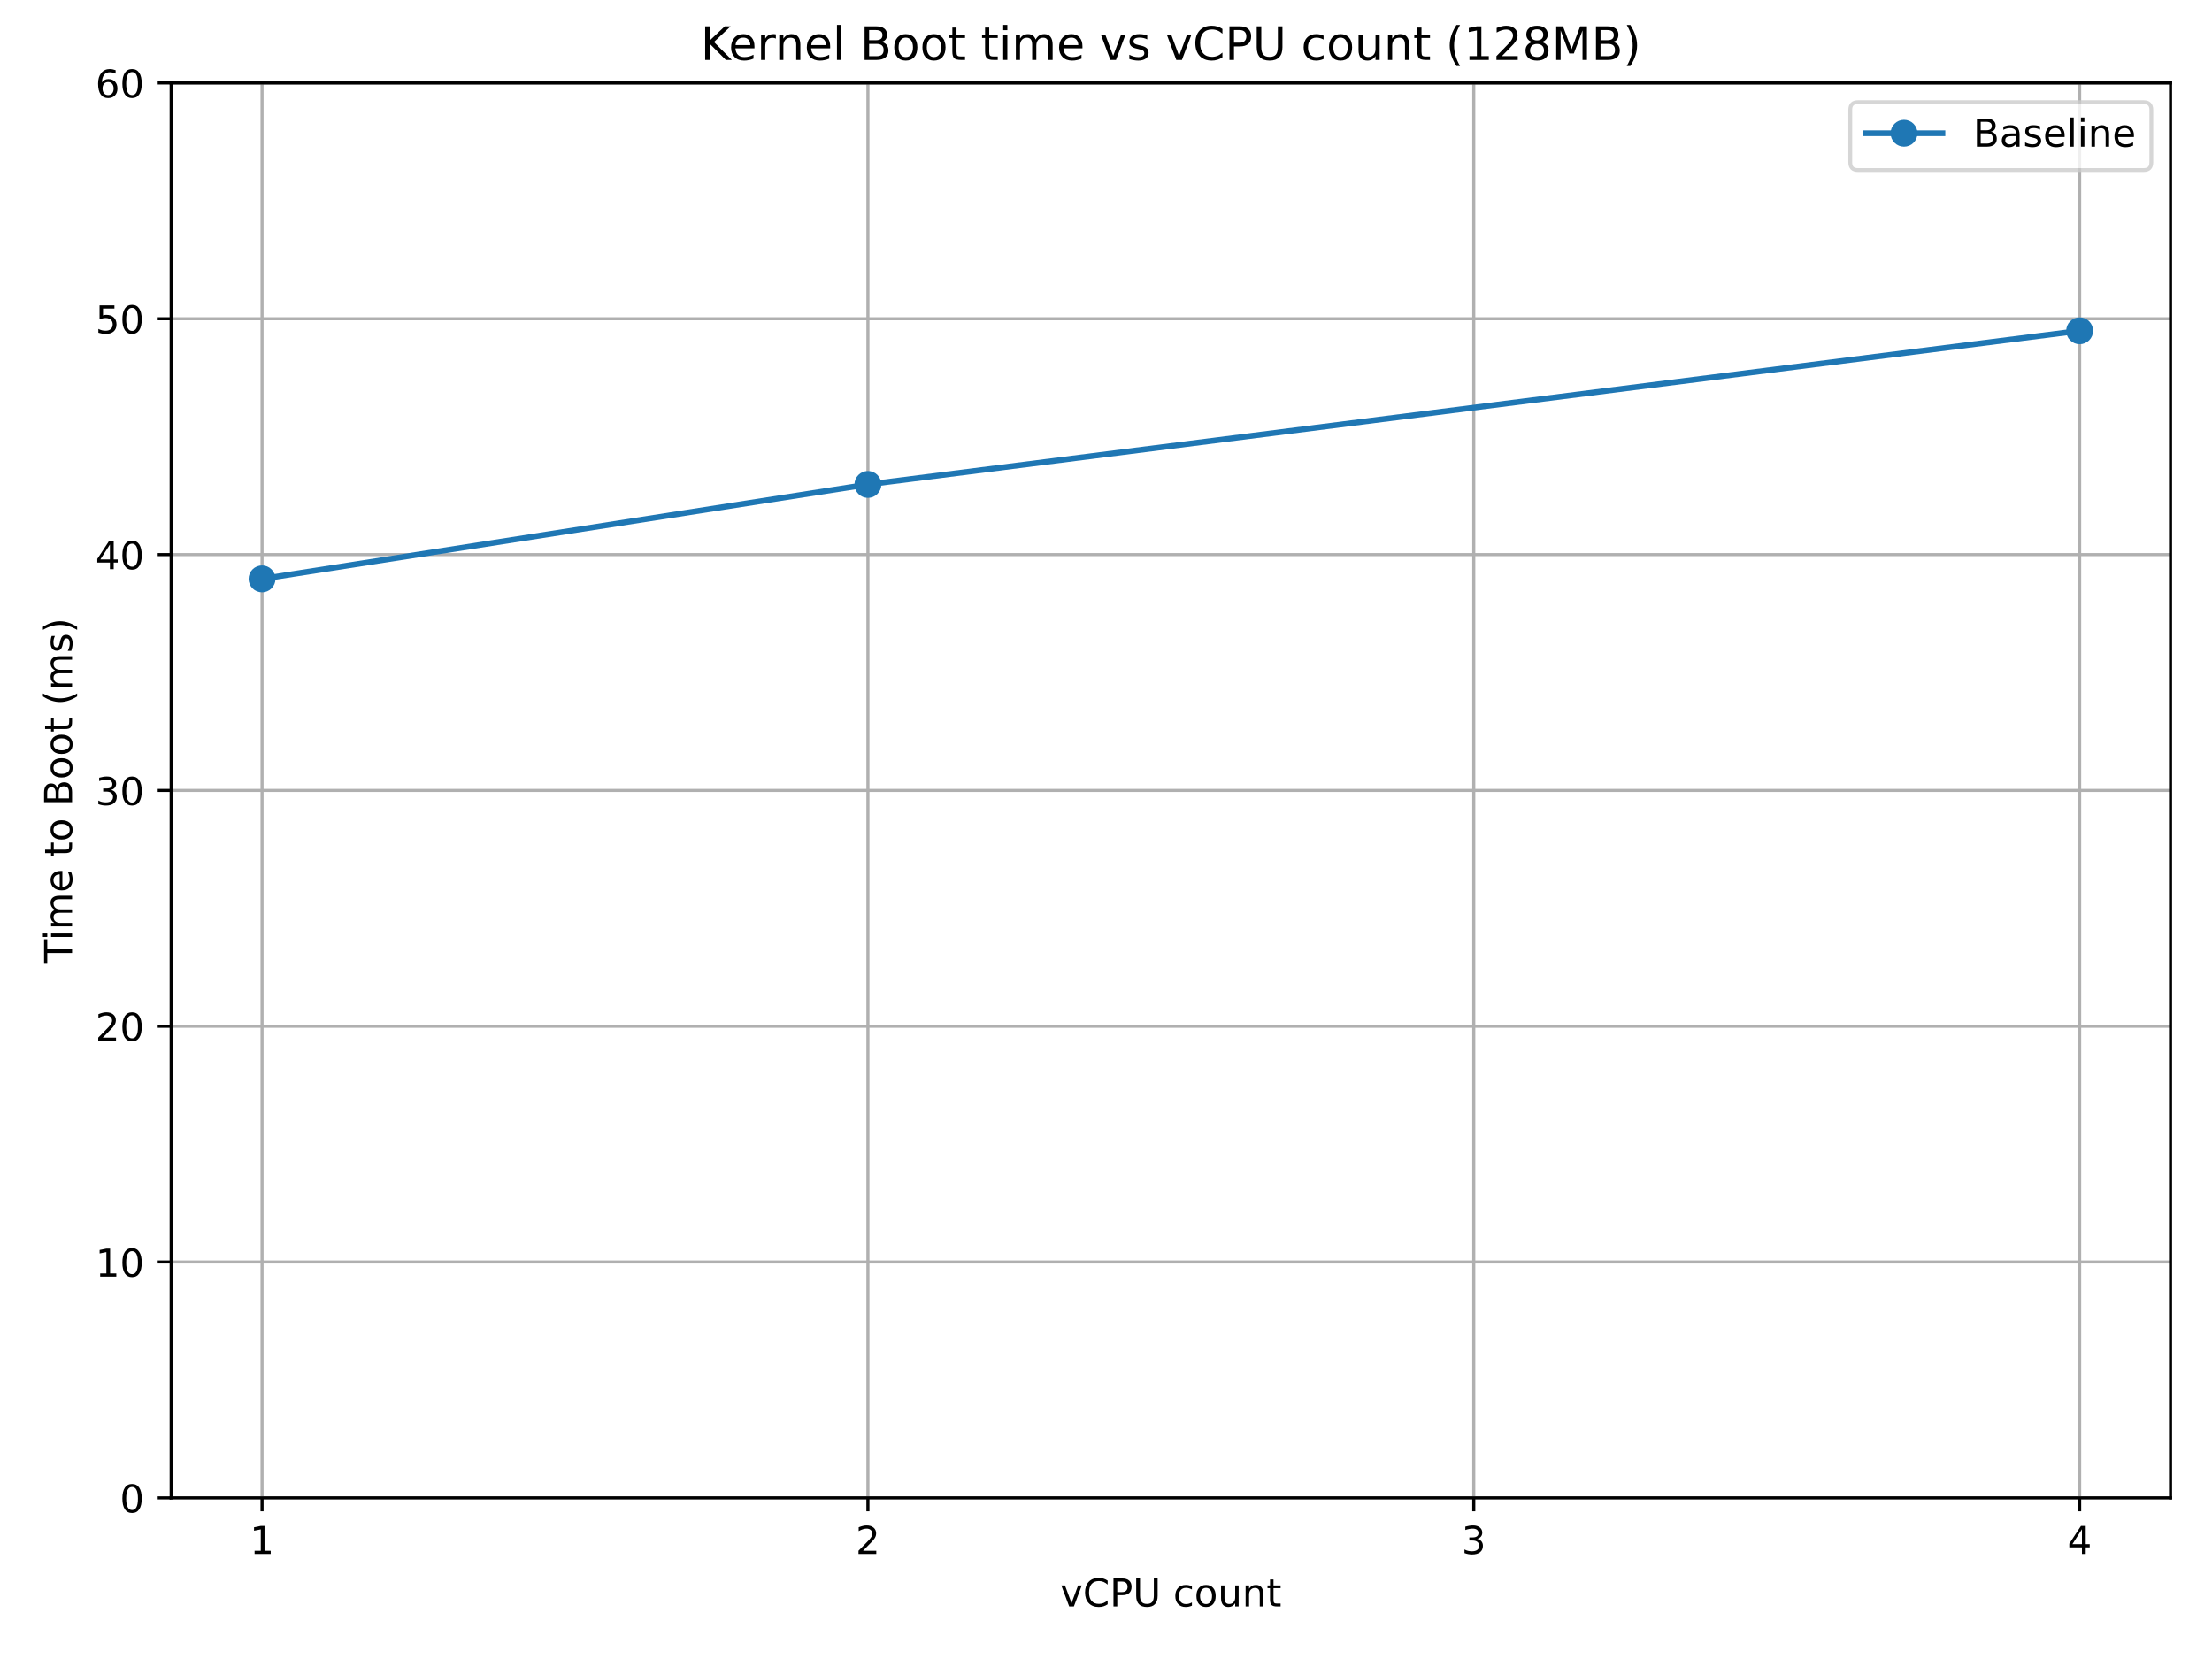
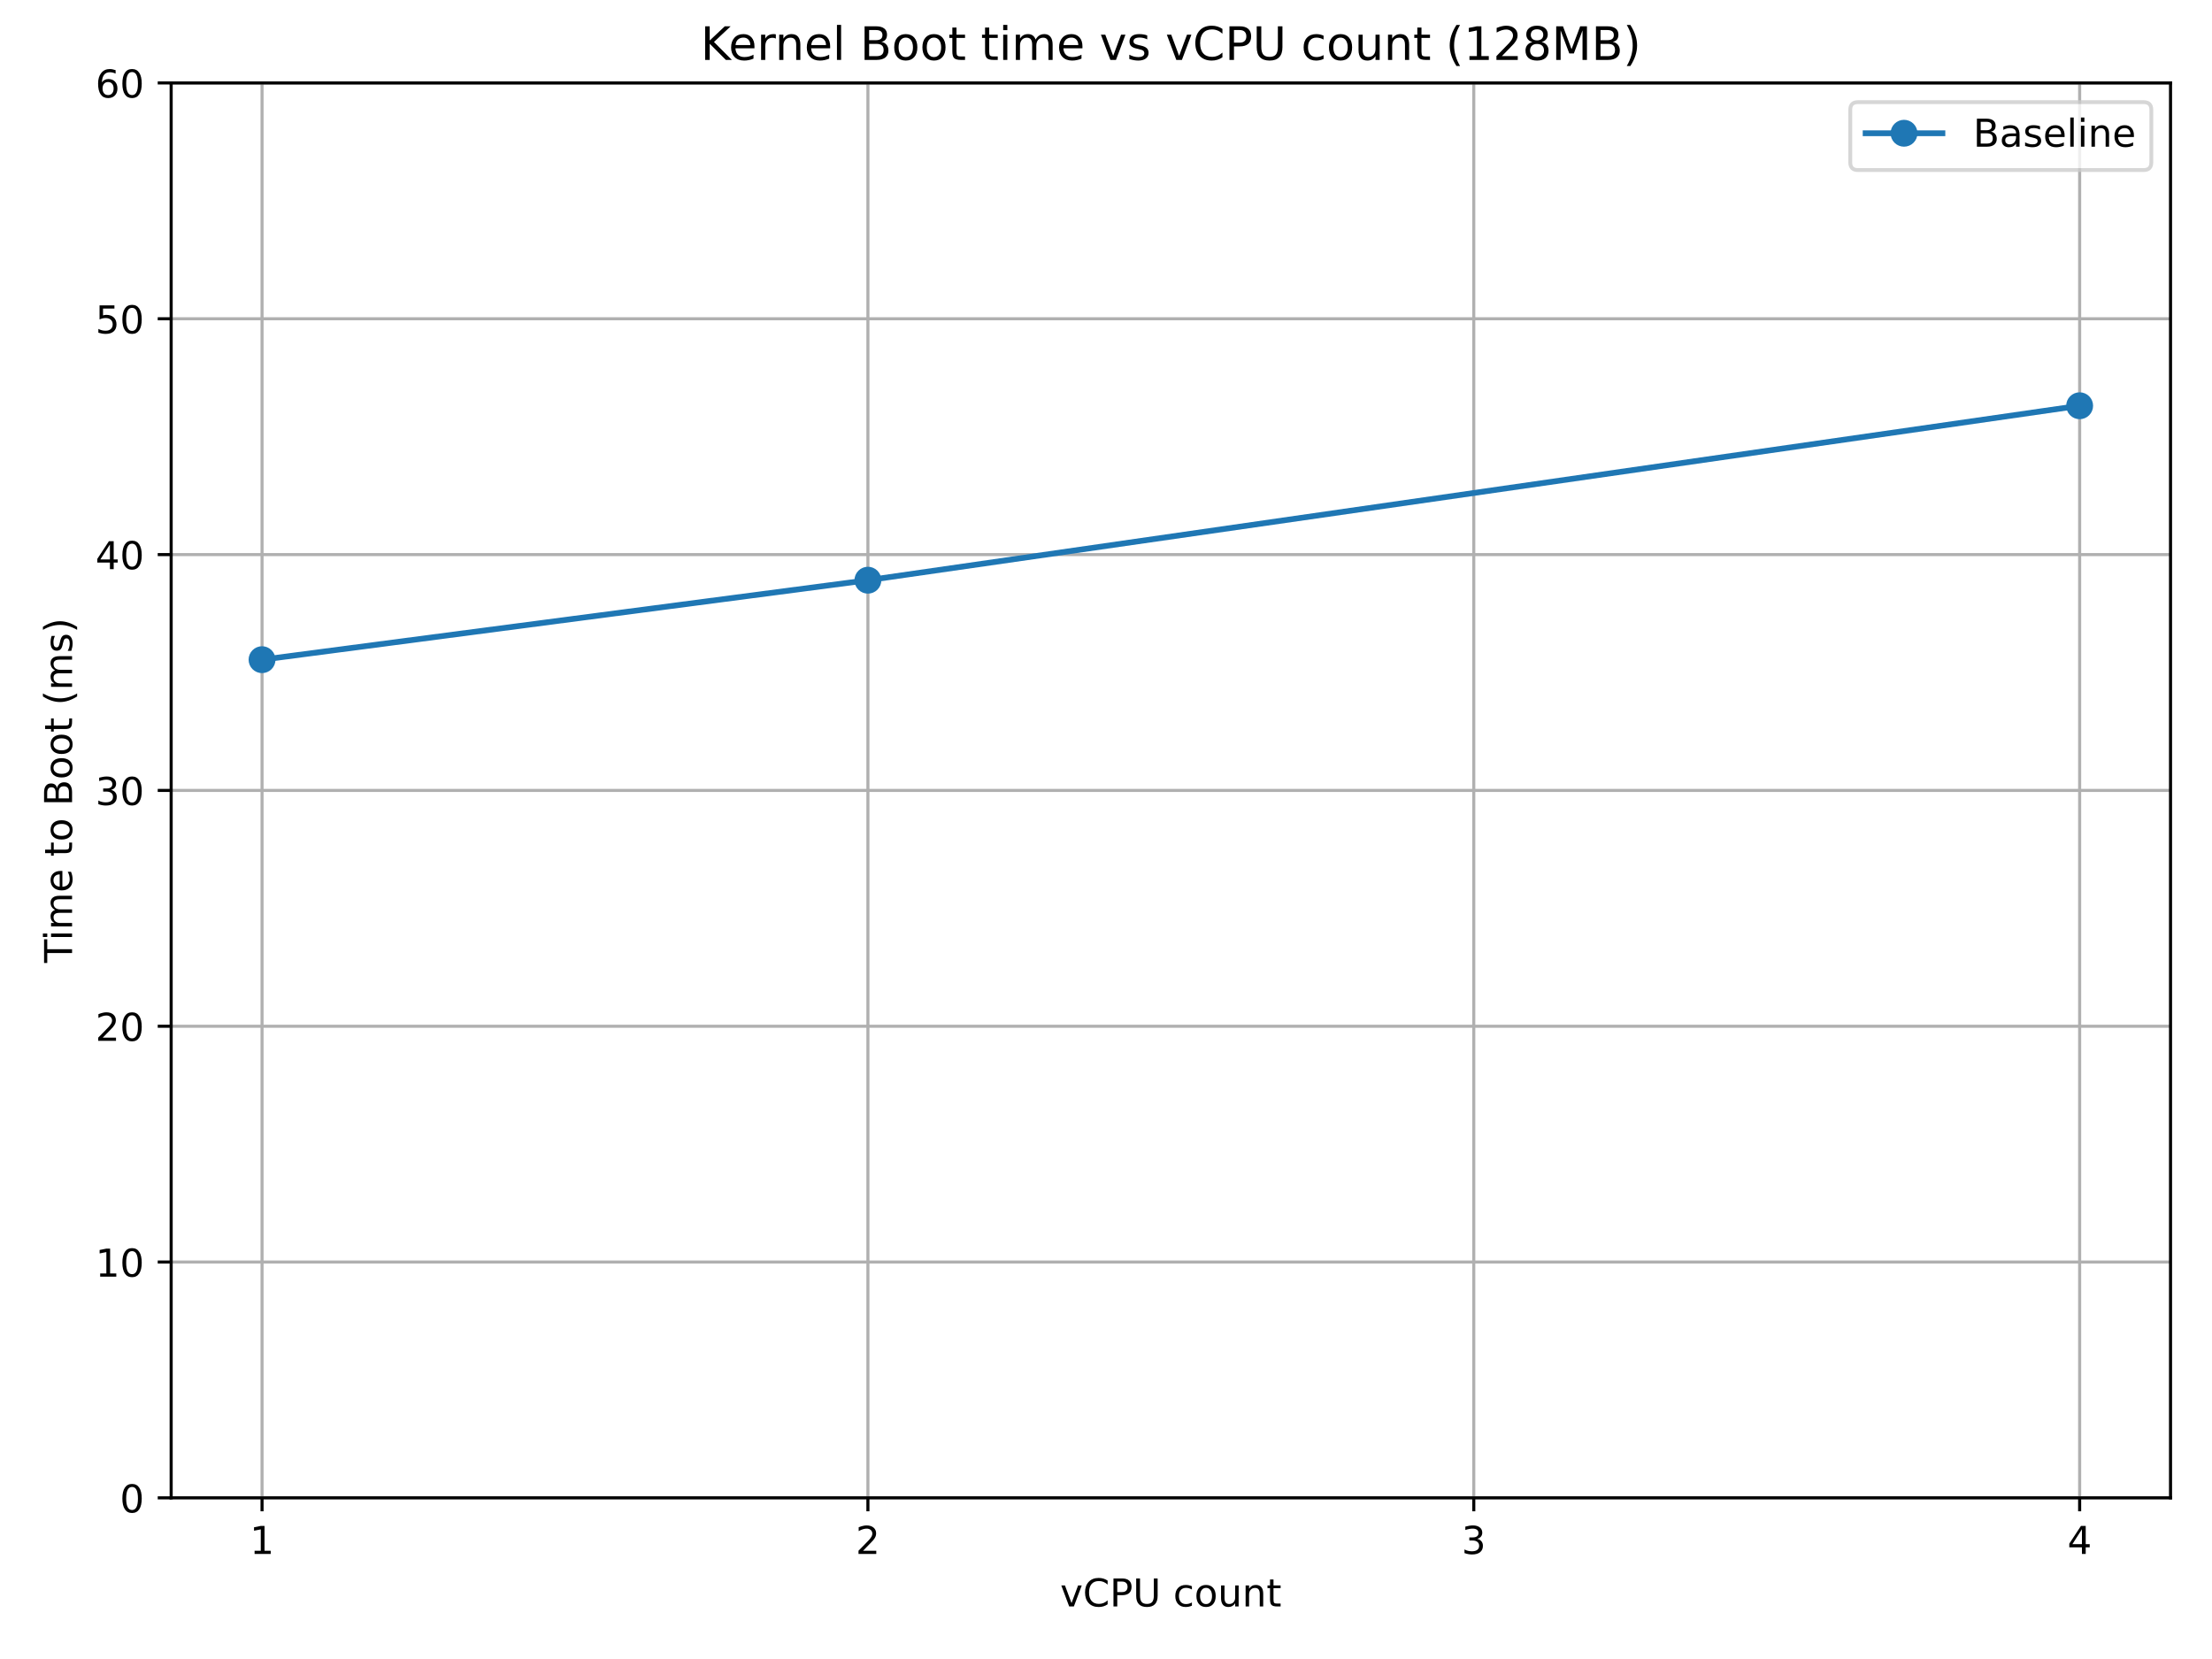
<svg xmlns="http://www.w3.org/2000/svg" xmlns:xlink="http://www.w3.org/1999/xlink" width="576pt" height="432pt" viewBox="0 0 576 432" version="1.1">
  <defs>
    <style type="text/css">*{stroke-linejoin: round; stroke-linecap: butt}</style>
  </defs>
  <g id="figure_1">
    <g id="patch_1">
      <path d="M 0 432  L 576 432  L 576 0  L 0 0  z " style="fill: #ffffff" />
    </g>
    <g id="axes_1">
      <g id="patch_2">
        <path d="M 44.57 390.04  L 565.2 390.04  L 565.2 21.6  L 44.57 21.6  z " style="fill: #ffffff" />
      </g>
      <g id="matplotlib.axis_1">
        <g id="xtick_1">
          <g id="line2d_1">
-             <path d="M 68.235 390.04  L 68.235 21.6  " clip-path="url(#pef9422d4af)" style="fill: none; stroke: #b0b0b0; stroke-width: 0.8; stroke-linecap: square" />
+             <path d="M 68.235 390.04  L 68.235 21.6  " clip-path="url(#p0f750e7faa)" style="fill: none; stroke: #b0b0b0; stroke-width: 0.8; stroke-linecap: square" />
          </g>
          <g id="line2d_2">
            <defs>
-               <path id="m1c8c082b54" d="M 0 0  L 0 3.5  " style="stroke: #000000; stroke-width: 0.8" />
-             </defs>
-             <g>
-               <use xlink:href="#m1c8c082b54" x="68.235" y="390.04" style="stroke: #000000; stroke-width: 0.8" />
+               <path id="m090c6271ed" d="M 0 0  L 0 3.5  " style="stroke: #000000; stroke-width: 0.8" />
+             </defs>
+             <g>
+               <use xlink:href="#m090c6271ed" x="68.235" y="390.04" style="stroke: #000000; stroke-width: 0.8" />
            </g>
          </g>
          <g id="text_1">
            <g transform="translate(65.05375 404.6384) scale(0.1 -0.1)">
              <defs>
                <path id="DejaVuSans-31" d="M 794 531  L 1825 531  L 1825 4091  L 703 3866  L 703 4441  L 1819 4666  L 2450 4666  L 2450 531  L 3481 531  L 3481 0  L 794 0  L 794 531  z " transform="scale(0.015625)" />
              </defs>
              <use xlink:href="#DejaVuSans-31" />
            </g>
          </g>
        </g>
        <g id="xtick_2">
          <g id="line2d_3">
-             <path d="M 226.002 390.04  L 226.002 21.6  " clip-path="url(#pef9422d4af)" style="fill: none; stroke: #b0b0b0; stroke-width: 0.8; stroke-linecap: square" />
+             <path d="M 226.002 390.04  L 226.002 21.6  " clip-path="url(#p0f750e7faa)" style="fill: none; stroke: #b0b0b0; stroke-width: 0.8; stroke-linecap: square" />
          </g>
          <g id="line2d_4">
            <g>
-               <use xlink:href="#m1c8c082b54" x="226.002" y="390.04" style="stroke: #000000; stroke-width: 0.8" />
+               <use xlink:href="#m090c6271ed" x="226.002" y="390.04" style="stroke: #000000; stroke-width: 0.8" />
            </g>
          </g>
          <g id="text_2">
            <g transform="translate(222.8204 404.6384) scale(0.1 -0.1)">
              <defs>
                <path id="DejaVuSans-32" d="M 1228 531  L 3431 531  L 3431 0  L 469 0  L 469 531  Q 828 903 1448 1529  Q 2069 2156 2228 2338  Q 2531 2678 2651 2914  Q 2772 3150 2772 3378  Q 2772 3750 2511 3984  Q 2250 4219 1831 4219  Q 1534 4219 1204 4116  Q 875 4013 500 3803  L 500 4441  Q 881 4594 1212 4672  Q 1544 4750 1819 4750  Q 2544 4750 2975 4387  Q 3406 4025 3406 3419  Q 3406 3131 3298 2873  Q 3191 2616 2906 2266  Q 2828 2175 2409 1742  Q 1991 1309 1228 531  z " transform="scale(0.015625)" />
              </defs>
              <use xlink:href="#DejaVuSans-32" />
            </g>
          </g>
        </g>
        <g id="xtick_3">
          <g id="line2d_5">
-             <path d="M 383.768 390.04  L 383.768 21.6  " clip-path="url(#pef9422d4af)" style="fill: none; stroke: #b0b0b0; stroke-width: 0.8; stroke-linecap: square" />
+             <path d="M 383.768 390.04  L 383.768 21.6  " clip-path="url(#p0f750e7faa)" style="fill: none; stroke: #b0b0b0; stroke-width: 0.8; stroke-linecap: square" />
          </g>
          <g id="line2d_6">
            <g>
-               <use xlink:href="#m1c8c082b54" x="383.768" y="390.04" style="stroke: #000000; stroke-width: 0.8" />
+               <use xlink:href="#m090c6271ed" x="383.768" y="390.04" style="stroke: #000000; stroke-width: 0.8" />
            </g>
          </g>
          <g id="text_3">
            <g transform="translate(380.5871 404.6384) scale(0.1 -0.1)">
              <defs>
                <path id="DejaVuSans-33" d="M 2597 2516  Q 3050 2419 3304 2112  Q 3559 1806 3559 1356  Q 3559 666 3084 287  Q 2609 -91 1734 -91  Q 1441 -91 1130 -33  Q 819 25 488 141  L 488 750  Q 750 597 1062 519  Q 1375 441 1716 441  Q 2309 441 2620 675  Q 2931 909 2931 1356  Q 2931 1769 2642 2001  Q 2353 2234 1838 2234  L 1294 2234  L 1294 2753  L 1863 2753  Q 2328 2753 2575 2939  Q 2822 3125 2822 3475  Q 2822 3834 2567 4026  Q 2313 4219 1838 4219  Q 1578 4219 1281 4162  Q 984 4106 628 3988  L 628 4550  Q 988 4650 1302 4700  Q 1616 4750 1894 4750  Q 2613 4750 3031 4423  Q 3450 4097 3450 3541  Q 3450 3153 3228 2886  Q 3006 2619 2597 2516  z " transform="scale(0.015625)" />
              </defs>
              <use xlink:href="#DejaVuSans-33" />
            </g>
          </g>
        </g>
        <g id="xtick_4">
          <g id="line2d_7">
-             <path d="M 541.535 390.04  L 541.535 21.6  " clip-path="url(#pef9422d4af)" style="fill: none; stroke: #b0b0b0; stroke-width: 0.8; stroke-linecap: square" />
+             <path d="M 541.535 390.04  L 541.535 21.6  " clip-path="url(#p0f750e7faa)" style="fill: none; stroke: #b0b0b0; stroke-width: 0.8; stroke-linecap: square" />
          </g>
          <g id="line2d_8">
            <g>
-               <use xlink:href="#m1c8c082b54" x="541.535" y="390.04" style="stroke: #000000; stroke-width: 0.8" />
+               <use xlink:href="#m090c6271ed" x="541.535" y="390.04" style="stroke: #000000; stroke-width: 0.8" />
            </g>
          </g>
          <g id="text_4">
            <g transform="translate(538.3537 404.6384) scale(0.1 -0.1)">
              <defs>
                <path id="DejaVuSans-34" d="M 2419 4116  L 825 1625  L 2419 1625  L 2419 4116  z M 2253 4666  L 3047 4666  L 3047 1625  L 3713 1625  L 3713 1100  L 3047 1100  L 3047 0  L 2419 0  L 2419 1100  L 313 1100  L 313 1709  L 2253 4666  z " transform="scale(0.015625)" />
              </defs>
              <use xlink:href="#DejaVuSans-34" />
            </g>
          </g>
        </g>
        <g id="text_5">
          <g transform="translate(276.0647 418.3166) scale(0.1 -0.1)">
            <defs>
              <path id="DejaVuSans-76" d="M 191 3500  L 800 3500  L 1894 563  L 2988 3500  L 3597 3500  L 2284 0  L 1503 0  L 191 3500  z " transform="scale(0.015625)" />
              <path id="DejaVuSans-43" d="M 4122 4306  L 4122 3641  Q 3803 3938 3442 4084  Q 3081 4231 2675 4231  Q 1875 4231 1450 3742  Q 1025 3253 1025 2328  Q 1025 1406 1450 917  Q 1875 428 2675 428  Q 3081 428 3442 575  Q 3803 722 4122 1019  L 4122 359  Q 3791 134 3420 21  Q 3050 -91 2638 -91  Q 1578 -91 968 557  Q 359 1206 359 2328  Q 359 3453 968 4101  Q 1578 4750 2638 4750  Q 3056 4750 3426 4639  Q 3797 4528 4122 4306  z " transform="scale(0.015625)" />
              <path id="DejaVuSans-50" d="M 1259 4147  L 1259 2394  L 2053 2394  Q 2494 2394 2734 2622  Q 2975 2850 2975 3272  Q 2975 3691 2734 3919  Q 2494 4147 2053 4147  L 1259 4147  z M 628 4666  L 2053 4666  Q 2838 4666 3239 4311  Q 3641 3956 3641 3272  Q 3641 2581 3239 2228  Q 2838 1875 2053 1875  L 1259 1875  L 1259 0  L 628 0  L 628 4666  z " transform="scale(0.015625)" />
              <path id="DejaVuSans-55" d="M 556 4666  L 1191 4666  L 1191 1831  Q 1191 1081 1462 751  Q 1734 422 2344 422  Q 2950 422 3222 751  Q 3494 1081 3494 1831  L 3494 4666  L 4128 4666  L 4128 1753  Q 4128 841 3676 375  Q 3225 -91 2344 -91  Q 1459 -91 1007 375  Q 556 841 556 1753  L 556 4666  z " transform="scale(0.015625)" />
              <path id="DejaVuSans-20" transform="scale(0.015625)" />
              <path id="DejaVuSans-63" d="M 3122 3366  L 3122 2828  Q 2878 2963 2633 3030  Q 2388 3097 2138 3097  Q 1578 3097 1268 2742  Q 959 2388 959 1747  Q 959 1106 1268 751  Q 1578 397 2138 397  Q 2388 397 2633 464  Q 2878 531 3122 666  L 3122 134  Q 2881 22 2623 -34  Q 2366 -91 2075 -91  Q 1284 -91 818 406  Q 353 903 353 1747  Q 353 2603 823 3093  Q 1294 3584 2113 3584  Q 2378 3584 2631 3529  Q 2884 3475 3122 3366  z " transform="scale(0.015625)" />
              <path id="DejaVuSans-6f" d="M 1959 3097  Q 1497 3097 1228 2736  Q 959 2375 959 1747  Q 959 1119 1226 758  Q 1494 397 1959 397  Q 2419 397 2687 759  Q 2956 1122 2956 1747  Q 2956 2369 2687 2733  Q 2419 3097 1959 3097  z M 1959 3584  Q 2709 3584 3137 3096  Q 3566 2609 3566 1747  Q 3566 888 3137 398  Q 2709 -91 1959 -91  Q 1206 -91 779 398  Q 353 888 353 1747  Q 353 2609 779 3096  Q 1206 3584 1959 3584  z " transform="scale(0.015625)" />
              <path id="DejaVuSans-75" d="M 544 1381  L 544 3500  L 1119 3500  L 1119 1403  Q 1119 906 1312 657  Q 1506 409 1894 409  Q 2359 409 2629 706  Q 2900 1003 2900 1516  L 2900 3500  L 3475 3500  L 3475 0  L 2900 0  L 2900 538  Q 2691 219 2414 64  Q 2138 -91 1772 -91  Q 1169 -91 856 284  Q 544 659 544 1381  z M 1991 3584  L 1991 3584  z " transform="scale(0.015625)" />
              <path id="DejaVuSans-6e" d="M 3513 2113  L 3513 0  L 2938 0  L 2938 2094  Q 2938 2591 2744 2837  Q 2550 3084 2163 3084  Q 1697 3084 1428 2787  Q 1159 2491 1159 1978  L 1159 0  L 581 0  L 581 3500  L 1159 3500  L 1159 2956  Q 1366 3272 1645 3428  Q 1925 3584 2291 3584  Q 2894 3584 3203 3211  Q 3513 2838 3513 2113  z " transform="scale(0.015625)" />
              <path id="DejaVuSans-74" d="M 1172 4494  L 1172 3500  L 2356 3500  L 2356 3053  L 1172 3053  L 1172 1153  Q 1172 725 1289 603  Q 1406 481 1766 481  L 2356 481  L 2356 0  L 1766 0  Q 1100 0 847 248  Q 594 497 594 1153  L 594 3053  L 172 3053  L 172 3500  L 594 3500  L 594 4494  L 1172 4494  z " transform="scale(0.015625)" />
            </defs>
            <use xlink:href="#DejaVuSans-76" />
            <use xlink:href="#DejaVuSans-43" x="59.18" />
            <use xlink:href="#DejaVuSans-50" x="129.004" />
            <use xlink:href="#DejaVuSans-55" x="189.307" />
            <use xlink:href="#DejaVuSans-20" x="262.5" />
            <use xlink:href="#DejaVuSans-63" x="294.287" />
            <use xlink:href="#DejaVuSans-6f" x="349.268" />
            <use xlink:href="#DejaVuSans-75" x="410.449" />
            <use xlink:href="#DejaVuSans-6e" x="473.828" />
            <use xlink:href="#DejaVuSans-74" x="537.207" />
          </g>
        </g>
      </g>
      <g id="matplotlib.axis_2">
        <g id="ytick_1">
          <g id="line2d_9">
-             <path d="M 44.57 390.04  L 565.2 390.04  " clip-path="url(#pef9422d4af)" style="fill: none; stroke: #b0b0b0; stroke-width: 0.8; stroke-linecap: square" />
+             <path d="M 44.57 390.04  L 565.2 390.04  " clip-path="url(#p0f750e7faa)" style="fill: none; stroke: #b0b0b0; stroke-width: 0.8; stroke-linecap: square" />
          </g>
          <g id="line2d_10">
            <defs>
-               <path id="m699800abf4" d="M 0 0  L -3.5 0  " style="stroke: #000000; stroke-width: 0.8" />
-             </defs>
-             <g>
-               <use xlink:href="#m699800abf4" x="44.57" y="390.04" style="stroke: #000000; stroke-width: 0.8" />
+               <path id="md2ff90ecc9" d="M 0 0  L -3.5 0  " style="stroke: #000000; stroke-width: 0.8" />
+             </defs>
+             <g>
+               <use xlink:href="#md2ff90ecc9" x="44.57" y="390.04" style="stroke: #000000; stroke-width: 0.8" />
            </g>
          </g>
          <g id="text_6">
            <g transform="translate(31.2075 393.8392) scale(0.1 -0.1)">
              <defs>
                <path id="DejaVuSans-30" d="M 2034 4250  Q 1547 4250 1301 3770  Q 1056 3291 1056 2328  Q 1056 1369 1301 889  Q 1547 409 2034 409  Q 2525 409 2770 889  Q 3016 1369 3016 2328  Q 3016 3291 2770 3770  Q 2525 4250 2034 4250  z M 2034 4750  Q 2819 4750 3233 4129  Q 3647 3509 3647 2328  Q 3647 1150 3233 529  Q 2819 -91 2034 -91  Q 1250 -91 836 529  Q 422 1150 422 2328  Q 422 3509 836 4129  Q 1250 4750 2034 4750  z " transform="scale(0.015625)" />
              </defs>
              <use xlink:href="#DejaVuSans-30" />
            </g>
          </g>
        </g>
        <g id="ytick_2">
          <g id="line2d_11">
-             <path d="M 44.57 328.633  L 565.2 328.633  " clip-path="url(#pef9422d4af)" style="fill: none; stroke: #b0b0b0; stroke-width: 0.8; stroke-linecap: square" />
+             <path d="M 44.57 328.633  L 565.2 328.633  " clip-path="url(#p0f750e7faa)" style="fill: none; stroke: #b0b0b0; stroke-width: 0.8; stroke-linecap: square" />
          </g>
          <g id="line2d_12">
            <g>
-               <use xlink:href="#m699800abf4" x="44.57" y="328.633" style="stroke: #000000; stroke-width: 0.8" />
+               <use xlink:href="#md2ff90ecc9" x="44.57" y="328.633" style="stroke: #000000; stroke-width: 0.8" />
            </g>
          </g>
          <g id="text_7">
            <g transform="translate(24.845 332.4326) scale(0.1 -0.1)">
              <use xlink:href="#DejaVuSans-31" />
              <use xlink:href="#DejaVuSans-30" x="63.623" />
            </g>
          </g>
        </g>
        <g id="ytick_3">
          <g id="line2d_13">
-             <path d="M 44.57 267.227  L 565.2 267.227  " clip-path="url(#pef9422d4af)" style="fill: none; stroke: #b0b0b0; stroke-width: 0.8; stroke-linecap: square" />
+             <path d="M 44.57 267.227  L 565.2 267.227  " clip-path="url(#p0f750e7faa)" style="fill: none; stroke: #b0b0b0; stroke-width: 0.8; stroke-linecap: square" />
          </g>
          <g id="line2d_14">
            <g>
-               <use xlink:href="#m699800abf4" x="44.57" y="267.227" style="stroke: #000000; stroke-width: 0.8" />
+               <use xlink:href="#md2ff90ecc9" x="44.57" y="267.227" style="stroke: #000000; stroke-width: 0.8" />
            </g>
          </g>
          <g id="text_8">
            <g transform="translate(24.845 271.0259) scale(0.1 -0.1)">
              <use xlink:href="#DejaVuSans-32" />
              <use xlink:href="#DejaVuSans-30" x="63.623" />
            </g>
          </g>
        </g>
        <g id="ytick_4">
          <g id="line2d_15">
-             <path d="M 44.57 205.82  L 565.2 205.82  " clip-path="url(#pef9422d4af)" style="fill: none; stroke: #b0b0b0; stroke-width: 0.8; stroke-linecap: square" />
+             <path d="M 44.57 205.82  L 565.2 205.82  " clip-path="url(#p0f750e7faa)" style="fill: none; stroke: #b0b0b0; stroke-width: 0.8; stroke-linecap: square" />
          </g>
          <g id="line2d_16">
            <g>
-               <use xlink:href="#m699800abf4" x="44.57" y="205.82" style="stroke: #000000; stroke-width: 0.8" />
+               <use xlink:href="#md2ff90ecc9" x="44.57" y="205.82" style="stroke: #000000; stroke-width: 0.8" />
            </g>
          </g>
          <g id="text_9">
            <g transform="translate(24.845 209.6192) scale(0.1 -0.1)">
              <use xlink:href="#DejaVuSans-33" />
              <use xlink:href="#DejaVuSans-30" x="63.623" />
            </g>
          </g>
        </g>
        <g id="ytick_5">
          <g id="line2d_17">
-             <path d="M 44.57 144.413  L 565.2 144.413  " clip-path="url(#pef9422d4af)" style="fill: none; stroke: #b0b0b0; stroke-width: 0.8; stroke-linecap: square" />
+             <path d="M 44.57 144.413  L 565.2 144.413  " clip-path="url(#p0f750e7faa)" style="fill: none; stroke: #b0b0b0; stroke-width: 0.8; stroke-linecap: square" />
          </g>
          <g id="line2d_18">
            <g>
-               <use xlink:href="#m699800abf4" x="44.57" y="144.413" style="stroke: #000000; stroke-width: 0.8" />
+               <use xlink:href="#md2ff90ecc9" x="44.57" y="144.413" style="stroke: #000000; stroke-width: 0.8" />
            </g>
          </g>
          <g id="text_10">
            <g transform="translate(24.845 148.2126) scale(0.1 -0.1)">
              <use xlink:href="#DejaVuSans-34" />
              <use xlink:href="#DejaVuSans-30" x="63.623" />
            </g>
          </g>
        </g>
        <g id="ytick_6">
          <g id="line2d_19">
-             <path d="M 44.57 83.007  L 565.2 83.007  " clip-path="url(#pef9422d4af)" style="fill: none; stroke: #b0b0b0; stroke-width: 0.8; stroke-linecap: square" />
+             <path d="M 44.57 83.007  L 565.2 83.007  " clip-path="url(#p0f750e7faa)" style="fill: none; stroke: #b0b0b0; stroke-width: 0.8; stroke-linecap: square" />
          </g>
          <g id="line2d_20">
            <g>
-               <use xlink:href="#m699800abf4" x="44.57" y="83.007" style="stroke: #000000; stroke-width: 0.8" />
+               <use xlink:href="#md2ff90ecc9" x="44.57" y="83.007" style="stroke: #000000; stroke-width: 0.8" />
            </g>
          </g>
          <g id="text_11">
            <g transform="translate(24.845 86.80589) scale(0.1 -0.1)">
              <defs>
                <path id="DejaVuSans-35" d="M 691 4666  L 3169 4666  L 3169 4134  L 1269 4134  L 1269 2991  Q 1406 3038 1543 3061  Q 1681 3084 1819 3084  Q 2600 3084 3056 2656  Q 3513 2228 3513 1497  Q 3513 744 3044 326  Q 2575 -91 1722 -91  Q 1428 -91 1123 -41  Q 819 9 494 109  L 494 744  Q 775 591 1075 516  Q 1375 441 1709 441  Q 2250 441 2565 725  Q 2881 1009 2881 1497  Q 2881 1984 2565 2268  Q 2250 2553 1709 2553  Q 1456 2553 1204 2497  Q 953 2441 691 2322  L 691 4666  z " transform="scale(0.015625)" />
              </defs>
              <use xlink:href="#DejaVuSans-35" />
              <use xlink:href="#DejaVuSans-30" x="63.623" />
            </g>
          </g>
        </g>
        <g id="ytick_7">
          <g id="line2d_21">
-             <path d="M 44.57 21.6  L 565.2 21.6  " clip-path="url(#pef9422d4af)" style="fill: none; stroke: #b0b0b0; stroke-width: 0.8; stroke-linecap: square" />
+             <path d="M 44.57 21.6  L 565.2 21.6  " clip-path="url(#p0f750e7faa)" style="fill: none; stroke: #b0b0b0; stroke-width: 0.8; stroke-linecap: square" />
          </g>
          <g id="line2d_22">
            <g>
-               <use xlink:href="#m699800abf4" x="44.57" y="21.6" style="stroke: #000000; stroke-width: 0.8" />
+               <use xlink:href="#md2ff90ecc9" x="44.57" y="21.6" style="stroke: #000000; stroke-width: 0.8" />
            </g>
          </g>
          <g id="text_12">
            <g transform="translate(24.845 25.39922) scale(0.1 -0.1)">
              <defs>
                <path id="DejaVuSans-36" d="M 2113 2584  Q 1688 2584 1439 2293  Q 1191 2003 1191 1497  Q 1191 994 1439 701  Q 1688 409 2113 409  Q 2538 409 2786 701  Q 3034 994 3034 1497  Q 3034 2003 2786 2293  Q 2538 2584 2113 2584  z M 3366 4563  L 3366 3988  Q 3128 4100 2886 4159  Q 2644 4219 2406 4219  Q 1781 4219 1451 3797  Q 1122 3375 1075 2522  Q 1259 2794 1537 2939  Q 1816 3084 2150 3084  Q 2853 3084 3261 2657  Q 3669 2231 3669 1497  Q 3669 778 3244 343  Q 2819 -91 2113 -91  Q 1303 -91 875 529  Q 447 1150 447 2328  Q 447 3434 972 4092  Q 1497 4750 2381 4750  Q 2619 4750 2861 4703  Q 3103 4656 3366 4563  z " transform="scale(0.015625)" />
              </defs>
              <use xlink:href="#DejaVuSans-36" />
              <use xlink:href="#DejaVuSans-30" x="63.623" />
            </g>
          </g>
        </g>
        <g id="text_13">
          <g transform="translate(18.76531 250.7262) rotate(-90) scale(0.1 -0.1)">
            <defs>
              <path id="DejaVuSans-54" d="M -19 4666  L 3928 4666  L 3928 4134  L 2272 4134  L 2272 0  L 1638 0  L 1638 4134  L -19 4134  L -19 4666  z " transform="scale(0.015625)" />
              <path id="DejaVuSans-69" d="M 603 3500  L 1178 3500  L 1178 0  L 603 0  L 603 3500  z M 603 4863  L 1178 4863  L 1178 4134  L 603 4134  L 603 4863  z " transform="scale(0.015625)" />
              <path id="DejaVuSans-6d" d="M 3328 2828  Q 3544 3216 3844 3400  Q 4144 3584 4550 3584  Q 5097 3584 5394 3201  Q 5691 2819 5691 2113  L 5691 0  L 5113 0  L 5113 2094  Q 5113 2597 4934 2840  Q 4756 3084 4391 3084  Q 3944 3084 3684 2787  Q 3425 2491 3425 1978  L 3425 0  L 2847 0  L 2847 2094  Q 2847 2600 2669 2842  Q 2491 3084 2119 3084  Q 1678 3084 1418 2786  Q 1159 2488 1159 1978  L 1159 0  L 581 0  L 581 3500  L 1159 3500  L 1159 2956  Q 1356 3278 1631 3431  Q 1906 3584 2284 3584  Q 2666 3584 2933 3390  Q 3200 3197 3328 2828  z " transform="scale(0.015625)" />
              <path id="DejaVuSans-65" d="M 3597 1894  L 3597 1613  L 953 1613  Q 991 1019 1311 708  Q 1631 397 2203 397  Q 2534 397 2845 478  Q 3156 559 3463 722  L 3463 178  Q 3153 47 2828 -22  Q 2503 -91 2169 -91  Q 1331 -91 842 396  Q 353 884 353 1716  Q 353 2575 817 3079  Q 1281 3584 2069 3584  Q 2775 3584 3186 3129  Q 3597 2675 3597 1894  z M 3022 2063  Q 3016 2534 2758 2815  Q 2500 3097 2075 3097  Q 1594 3097 1305 2825  Q 1016 2553 972 2059  L 3022 2063  z " transform="scale(0.015625)" />
              <path id="DejaVuSans-42" d="M 1259 2228  L 1259 519  L 2272 519  Q 2781 519 3026 730  Q 3272 941 3272 1375  Q 3272 1813 3026 2020  Q 2781 2228 2272 2228  L 1259 2228  z M 1259 4147  L 1259 2741  L 2194 2741  Q 2656 2741 2882 2914  Q 3109 3088 3109 3444  Q 3109 3797 2882 3972  Q 2656 4147 2194 4147  L 1259 4147  z M 628 4666  L 2241 4666  Q 2963 4666 3353 4366  Q 3744 4066 3744 3513  Q 3744 3084 3544 2831  Q 3344 2578 2956 2516  Q 3422 2416 3680 2098  Q 3938 1781 3938 1306  Q 3938 681 3513 340  Q 3088 0 2303 0  L 628 0  L 628 4666  z " transform="scale(0.015625)" />
              <path id="DejaVuSans-28" d="M 1984 4856  Q 1566 4138 1362 3434  Q 1159 2731 1159 2009  Q 1159 1288 1364 580  Q 1569 -128 1984 -844  L 1484 -844  Q 1016 -109 783 600  Q 550 1309 550 2009  Q 550 2706 781 3412  Q 1013 4119 1484 4856  L 1984 4856  z " transform="scale(0.015625)" />
              <path id="DejaVuSans-73" d="M 2834 3397  L 2834 2853  Q 2591 2978 2328 3040  Q 2066 3103 1784 3103  Q 1356 3103 1142 2972  Q 928 2841 928 2578  Q 928 2378 1081 2264  Q 1234 2150 1697 2047  L 1894 2003  Q 2506 1872 2764 1633  Q 3022 1394 3022 966  Q 3022 478 2636 193  Q 2250 -91 1575 -91  Q 1294 -91 989 -36  Q 684 19 347 128  L 347 722  Q 666 556 975 473  Q 1284 391 1588 391  Q 1994 391 2212 530  Q 2431 669 2431 922  Q 2431 1156 2273 1281  Q 2116 1406 1581 1522  L 1381 1569  Q 847 1681 609 1914  Q 372 2147 372 2553  Q 372 3047 722 3315  Q 1072 3584 1716 3584  Q 2034 3584 2315 3537  Q 2597 3491 2834 3397  z " transform="scale(0.015625)" />
              <path id="DejaVuSans-29" d="M 513 4856  L 1013 4856  Q 1481 4119 1714 3412  Q 1947 2706 1947 2009  Q 1947 1309 1714 600  Q 1481 -109 1013 -844  L 513 -844  Q 928 -128 1133 580  Q 1338 1288 1338 2009  Q 1338 2731 1133 3434  Q 928 4138 513 4856  z " transform="scale(0.015625)" />
            </defs>
            <use xlink:href="#DejaVuSans-54" />
            <use xlink:href="#DejaVuSans-69" x="57.959" />
            <use xlink:href="#DejaVuSans-6d" x="85.742" />
            <use xlink:href="#DejaVuSans-65" x="183.154" />
            <use xlink:href="#DejaVuSans-20" x="244.678" />
            <use xlink:href="#DejaVuSans-74" x="276.465" />
            <use xlink:href="#DejaVuSans-6f" x="315.674" />
            <use xlink:href="#DejaVuSans-20" x="376.855" />
            <use xlink:href="#DejaVuSans-42" x="408.643" />
            <use xlink:href="#DejaVuSans-6f" x="477.246" />
            <use xlink:href="#DejaVuSans-6f" x="538.428" />
            <use xlink:href="#DejaVuSans-74" x="599.609" />
            <use xlink:href="#DejaVuSans-20" x="638.818" />
            <use xlink:href="#DejaVuSans-28" x="670.605" />
            <use xlink:href="#DejaVuSans-6d" x="709.619" />
            <use xlink:href="#DejaVuSans-73" x="807.031" />
            <use xlink:href="#DejaVuSans-29" x="859.131" />
          </g>
        </g>
      </g>
      <g id="line2d_23">
-         <path d="M 68.235 150.735  L 226.002 126.145  L 541.535 86.139  " clip-path="url(#pef9422d4af)" style="fill: none; stroke: #1f77b4; stroke-width: 1.5; stroke-linecap: square" />
+         <path d="M 68.235 171.779  L 226.002 151.082  L 541.535 105.658  " clip-path="url(#p0f750e7faa)" style="fill: none; stroke: #1f77b4; stroke-width: 1.5; stroke-linecap: square" />
        <defs>
-           <path id="mf53b46576c" d="M 0 3  C 0.796 3 1.559 2.684 2.121 2.121  C 2.684 1.559 3 0.796 3 0  C 3 -0.796 2.684 -1.559 2.121 -2.121  C 1.559 -2.684 0.796 -3 0 -3  C -0.796 -3 -1.559 -2.684 -2.121 -2.121  C -2.684 -1.559 -3 -0.796 -3 0  C -3 0.796 -2.684 1.559 -2.121 2.121  C -1.559 2.684 -0.796 3 0 3  z " style="stroke: #1f77b4" />
+           <path id="m43339fcfbe" d="M 0 3  C 0.796 3 1.559 2.684 2.121 2.121  C 2.684 1.559 3 0.796 3 0  C 3 -0.796 2.684 -1.559 2.121 -2.121  C 1.559 -2.684 0.796 -3 0 -3  C -0.796 -3 -1.559 -2.684 -2.121 -2.121  C -2.684 -1.559 -3 -0.796 -3 0  C -3 0.796 -2.684 1.559 -2.121 2.121  C -1.559 2.684 -0.796 3 0 3  z " style="stroke: #1f77b4" />
        </defs>
-         <g clip-path="url(#pef9422d4af)">
-           <use xlink:href="#mf53b46576c" x="68.235" y="150.735" style="fill: #1f77b4; stroke: #1f77b4" />
-           <use xlink:href="#mf53b46576c" x="226.002" y="126.145" style="fill: #1f77b4; stroke: #1f77b4" />
-           <use xlink:href="#mf53b46576c" x="541.535" y="86.139" style="fill: #1f77b4; stroke: #1f77b4" />
+         <g clip-path="url(#p0f750e7faa)">
+           <use xlink:href="#m43339fcfbe" x="68.235" y="171.779" style="fill: #1f77b4; stroke: #1f77b4" />
+           <use xlink:href="#m43339fcfbe" x="226.002" y="151.082" style="fill: #1f77b4; stroke: #1f77b4" />
+           <use xlink:href="#m43339fcfbe" x="541.535" y="105.658" style="fill: #1f77b4; stroke: #1f77b4" />
        </g>
      </g>
      <g id="patch_3">
        <path d="M 44.57 390.04  L 44.57 21.6  " style="fill: none; stroke: #000000; stroke-width: 0.8; stroke-linejoin: miter; stroke-linecap: square" />
      </g>
      <g id="patch_4">
        <path d="M 565.2 390.04  L 565.2 21.6  " style="fill: none; stroke: #000000; stroke-width: 0.8; stroke-linejoin: miter; stroke-linecap: square" />
      </g>
      <g id="patch_5">
        <path d="M 44.57 390.04  L 565.2 390.04  " style="fill: none; stroke: #000000; stroke-width: 0.8; stroke-linejoin: miter; stroke-linecap: square" />
      </g>
      <g id="patch_6">
        <path d="M 44.57 21.6  L 565.2 21.6  " style="fill: none; stroke: #000000; stroke-width: 0.8; stroke-linejoin: miter; stroke-linecap: square" />
      </g>
      <g id="text_14">
        <g transform="translate(182.4456 15.6) scale(0.12 -0.12)">
          <defs>
            <path id="DejaVuSans-4b" d="M 628 4666  L 1259 4666  L 1259 2694  L 3353 4666  L 4166 4666  L 1850 2491  L 4331 0  L 3500 0  L 1259 2247  L 1259 0  L 628 0  L 628 4666  z " transform="scale(0.015625)" />
            <path id="DejaVuSans-72" d="M 2631 2963  Q 2534 3019 2420 3045  Q 2306 3072 2169 3072  Q 1681 3072 1420 2755  Q 1159 2438 1159 1844  L 1159 0  L 581 0  L 581 3500  L 1159 3500  L 1159 2956  Q 1341 3275 1631 3429  Q 1922 3584 2338 3584  Q 2397 3584 2469 3576  Q 2541 3569 2628 3553  L 2631 2963  z " transform="scale(0.015625)" />
            <path id="DejaVuSans-6c" d="M 603 4863  L 1178 4863  L 1178 0  L 603 0  L 603 4863  z " transform="scale(0.015625)" />
            <path id="DejaVuSans-38" d="M 2034 2216  Q 1584 2216 1326 1975  Q 1069 1734 1069 1313  Q 1069 891 1326 650  Q 1584 409 2034 409  Q 2484 409 2743 651  Q 3003 894 3003 1313  Q 3003 1734 2745 1975  Q 2488 2216 2034 2216  z M 1403 2484  Q 997 2584 770 2862  Q 544 3141 544 3541  Q 544 4100 942 4425  Q 1341 4750 2034 4750  Q 2731 4750 3128 4425  Q 3525 4100 3525 3541  Q 3525 3141 3298 2862  Q 3072 2584 2669 2484  Q 3125 2378 3379 2068  Q 3634 1759 3634 1313  Q 3634 634 3220 271  Q 2806 -91 2034 -91  Q 1263 -91 848 271  Q 434 634 434 1313  Q 434 1759 690 2068  Q 947 2378 1403 2484  z M 1172 3481  Q 1172 3119 1398 2916  Q 1625 2713 2034 2713  Q 2441 2713 2670 2916  Q 2900 3119 2900 3481  Q 2900 3844 2670 4047  Q 2441 4250 2034 4250  Q 1625 4250 1398 4047  Q 1172 3844 1172 3481  z " transform="scale(0.015625)" />
            <path id="DejaVuSans-4d" d="M 628 4666  L 1569 4666  L 2759 1491  L 3956 4666  L 4897 4666  L 4897 0  L 4281 0  L 4281 4097  L 3078 897  L 2444 897  L 1241 4097  L 1241 0  L 628 0  L 628 4666  z " transform="scale(0.015625)" />
          </defs>
          <use xlink:href="#DejaVuSans-4b" />
          <use xlink:href="#DejaVuSans-65" x="60.576" />
          <use xlink:href="#DejaVuSans-72" x="122.1" />
          <use xlink:href="#DejaVuSans-6e" x="161.463" />
          <use xlink:href="#DejaVuSans-65" x="224.842" />
          <use xlink:href="#DejaVuSans-6c" x="286.365" />
          <use xlink:href="#DejaVuSans-20" x="314.148" />
          <use xlink:href="#DejaVuSans-42" x="345.936" />
          <use xlink:href="#DejaVuSans-6f" x="414.539" />
          <use xlink:href="#DejaVuSans-6f" x="475.721" />
          <use xlink:href="#DejaVuSans-74" x="536.902" />
          <use xlink:href="#DejaVuSans-20" x="576.111" />
          <use xlink:href="#DejaVuSans-74" x="607.898" />
          <use xlink:href="#DejaVuSans-69" x="647.107" />
          <use xlink:href="#DejaVuSans-6d" x="674.891" />
          <use xlink:href="#DejaVuSans-65" x="772.303" />
          <use xlink:href="#DejaVuSans-20" x="833.826" />
          <use xlink:href="#DejaVuSans-76" x="865.613" />
          <use xlink:href="#DejaVuSans-73" x="924.793" />
          <use xlink:href="#DejaVuSans-20" x="976.893" />
          <use xlink:href="#DejaVuSans-76" x="1008.68" />
          <use xlink:href="#DejaVuSans-43" x="1067.859" />
          <use xlink:href="#DejaVuSans-50" x="1137.684" />
          <use xlink:href="#DejaVuSans-55" x="1197.986" />
          <use xlink:href="#DejaVuSans-20" x="1271.18" />
          <use xlink:href="#DejaVuSans-63" x="1302.967" />
          <use xlink:href="#DejaVuSans-6f" x="1357.947" />
          <use xlink:href="#DejaVuSans-75" x="1419.129" />
          <use xlink:href="#DejaVuSans-6e" x="1482.508" />
          <use xlink:href="#DejaVuSans-74" x="1545.887" />
          <use xlink:href="#DejaVuSans-20" x="1585.096" />
          <use xlink:href="#DejaVuSans-28" x="1616.883" />
          <use xlink:href="#DejaVuSans-31" x="1655.896" />
          <use xlink:href="#DejaVuSans-32" x="1719.52" />
          <use xlink:href="#DejaVuSans-38" x="1783.143" />
          <use xlink:href="#DejaVuSans-4d" x="1846.766" />
          <use xlink:href="#DejaVuSans-42" x="1933.045" />
          <use xlink:href="#DejaVuSans-29" x="2001.648" />
        </g>
      </g>
      <g id="legend_1">
        <g id="patch_7">
          <path d="M 483.802 44.278  L 558.2 44.278  Q 560.2 44.278 560.2 42.278  L 560.2 28.6  Q 560.2 26.6 558.2 26.6  L 483.802 26.6  Q 481.802 26.6 481.802 28.6  L 481.802 42.278  Q 481.802 44.278 483.802 44.278  z " style="fill: #ffffff; opacity: 0.8; stroke: #cccccc; stroke-linejoin: miter" />
        </g>
        <g id="line2d_24">
          <path d="M 485.802 34.698  L 495.802 34.698  L 505.802 34.698  " style="fill: none; stroke: #1f77b4; stroke-width: 1.5; stroke-linecap: square" />
          <g>
-             <use xlink:href="#mf53b46576c" x="495.802" y="34.698" style="fill: #1f77b4; stroke: #1f77b4" />
+             <use xlink:href="#m43339fcfbe" x="495.802" y="34.698" style="fill: #1f77b4; stroke: #1f77b4" />
          </g>
        </g>
        <g id="text_15">
          <g transform="translate(513.8016 38.19844) scale(0.1 -0.1)">
            <defs>
              <path id="DejaVuSans-61" d="M 2194 1759  Q 1497 1759 1228 1600  Q 959 1441 959 1056  Q 959 750 1161 570  Q 1363 391 1709 391  Q 2188 391 2477 730  Q 2766 1069 2766 1631  L 2766 1759  L 2194 1759  z M 3341 1997  L 3341 0  L 2766 0  L 2766 531  Q 2569 213 2275 61  Q 1981 -91 1556 -91  Q 1019 -91 701 211  Q 384 513 384 1019  Q 384 1609 779 1909  Q 1175 2209 1959 2209  L 2766 2209  L 2766 2266  Q 2766 2663 2505 2880  Q 2244 3097 1772 3097  Q 1472 3097 1187 3025  Q 903 2953 641 2809  L 641 3341  Q 956 3463 1253 3523  Q 1550 3584 1831 3584  Q 2591 3584 2966 3190  Q 3341 2797 3341 1997  z " transform="scale(0.015625)" />
            </defs>
            <use xlink:href="#DejaVuSans-42" />
            <use xlink:href="#DejaVuSans-61" x="68.604" />
            <use xlink:href="#DejaVuSans-73" x="129.883" />
            <use xlink:href="#DejaVuSans-65" x="181.982" />
            <use xlink:href="#DejaVuSans-6c" x="243.506" />
            <use xlink:href="#DejaVuSans-69" x="271.289" />
            <use xlink:href="#DejaVuSans-6e" x="299.072" />
            <use xlink:href="#DejaVuSans-65" x="362.451" />
          </g>
        </g>
      </g>
    </g>
  </g>
  <defs>
-     <clipPath id="pef9422d4af">
+     <clipPath id="p0f750e7faa">
      <rect x="44.57" y="21.6" width="520.63" height="368.44" />
    </clipPath>
  </defs>
</svg>
